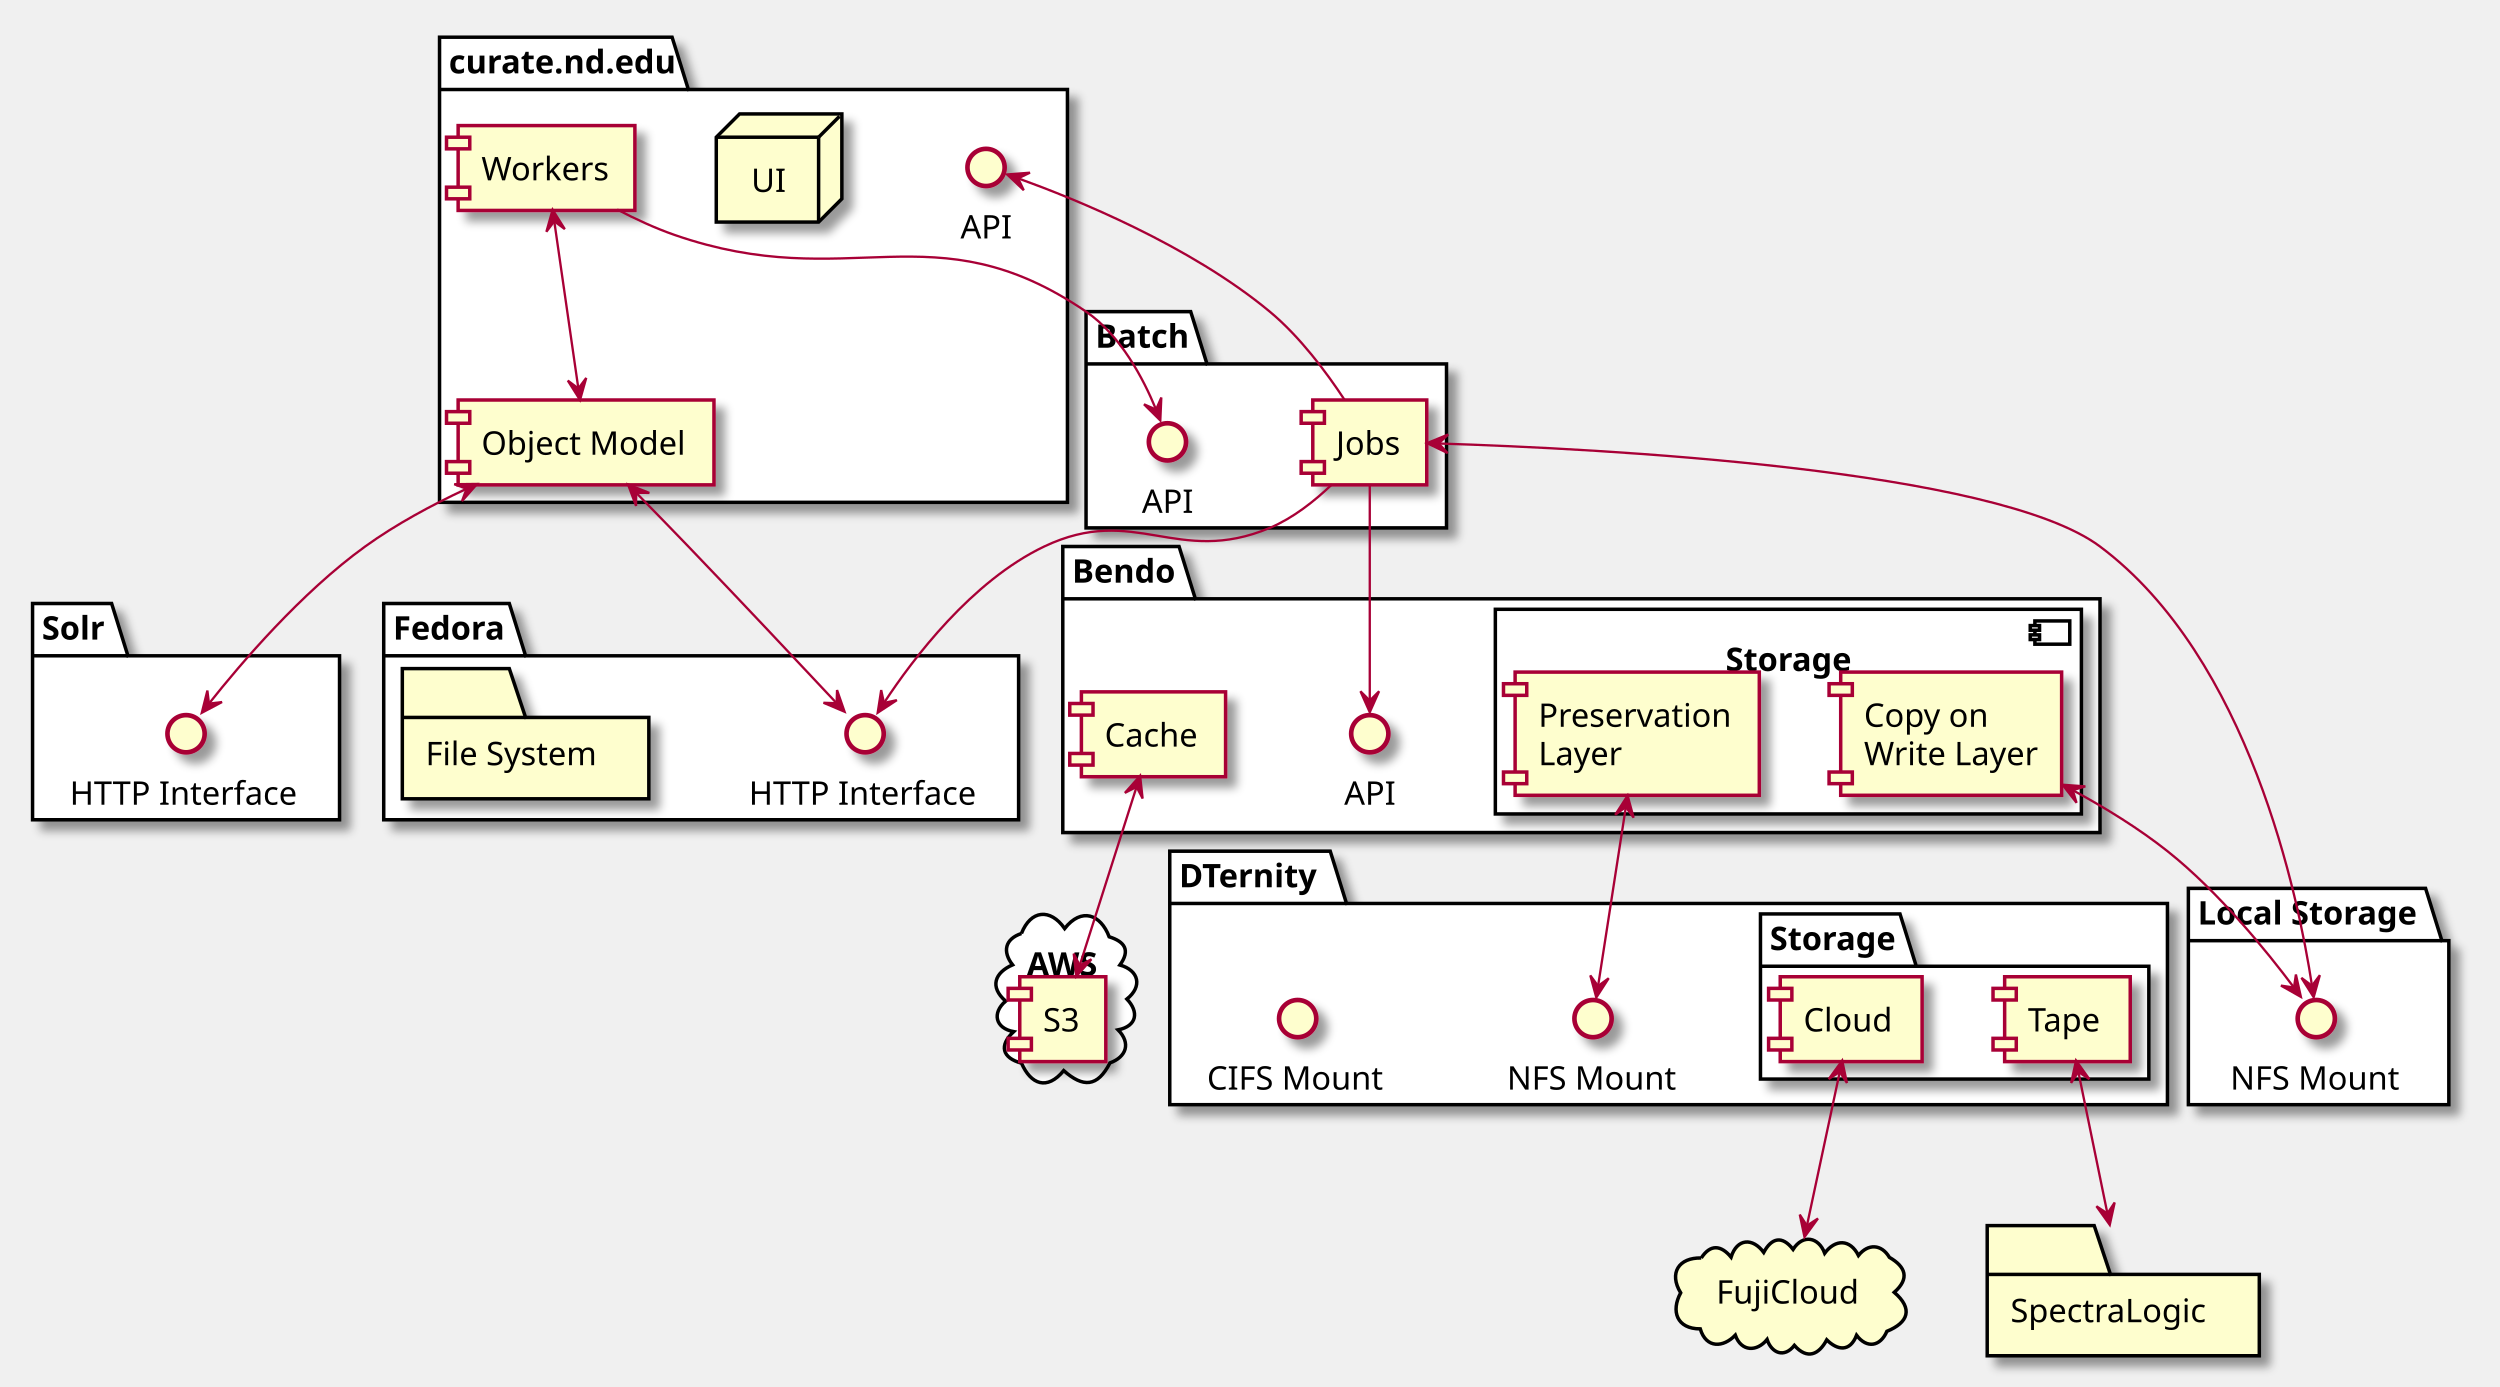
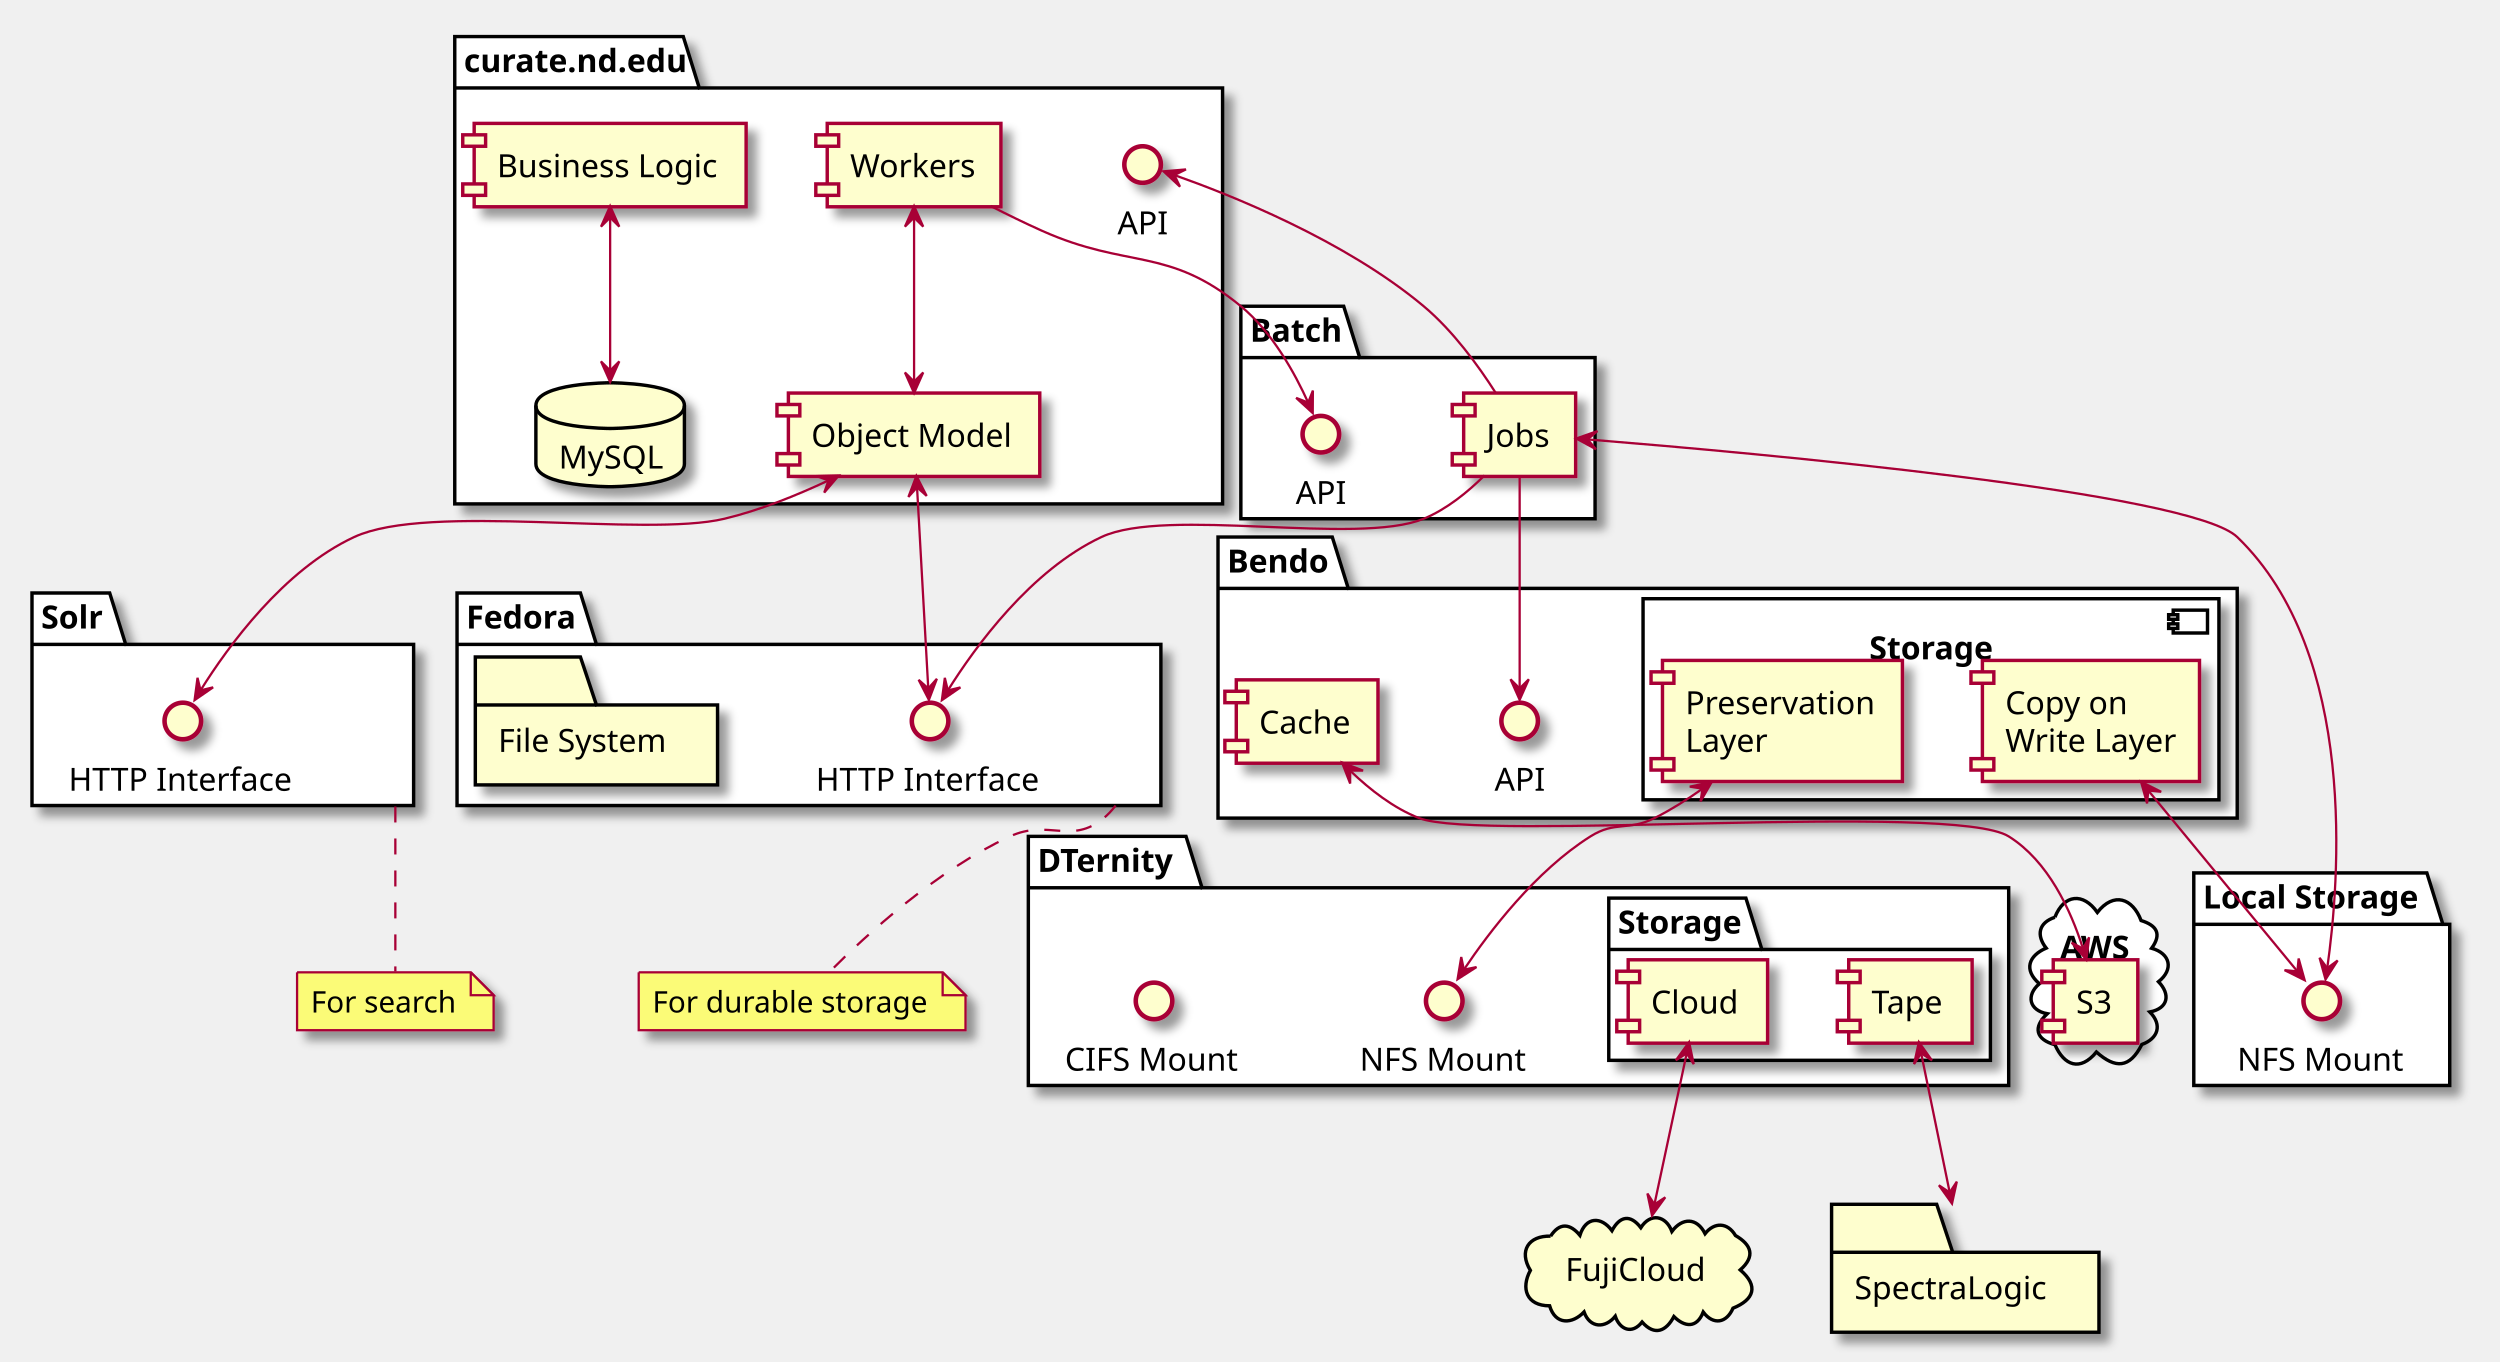
- <svg xmlns="http://www.w3.org/2000/svg" contentScriptType="application/ecmascript" contentStyleType="text/css" height="596px" preserveAspectRatio="none" style="width:1075px;height:596px;" version="1.1" viewBox="0 0 1075 596" width="1075px" zoomAndPan="magnify">
+ <svg xmlns="http://www.w3.org/2000/svg" contentScriptType="application/ecmascript" contentStyleType="text/css" height="596px" preserveAspectRatio="none" style="width:1094px;height:596px;" version="1.1" viewBox="0 0 1094 596" width="1094px" zoomAndPan="magnify">
  <defs>
-     <filter height="300%" id="f1x1ciijnigenw" width="300%" x="-1" y="-1">
+     <filter height="300%" id="f1dhmdlfalmoip" width="300%" x="-1" y="-1">
      <feGaussianBlur result="blurOut" stdDeviation="2.0" />
      <feColorMatrix in="blurOut" result="blurOut2" type="matrix" values="0 0 0 0 0 0 0 0 0 0 0 0 0 0 0 0 0 0 .4 0" />
      <feOffset dx="4.0" dy="4.0" in="blurOut2" result="blurOut3" />
      <feBlend in="SourceGraphic" in2="blurOut3" mode="normal" />
    </filter>
  </defs>
  <g>
-     <polygon fill="#FFFFFF" filter="url(#f1x1ciijnigenw)" points="189,16,289,16,296,38.488,459,38.488,459,216,189,216,189,16" style="stroke: #000000; stroke-width: 1.5;" />
-     <line style="stroke: #000000; stroke-width: 1.5;" x1="189" x2="296" y1="38.488" y2="38.488" />
-     <text fill="#000000" font-family="sans-serif" font-size="14" font-weight="bold" lengthAdjust="spacingAndGlyphs" textLength="94" x="193" y="31.535">curate.nd.edu</text>
-     <polygon fill="#FFFFFF" filter="url(#f1x1ciijnigenw)" points="165,259.5,219,259.5,226,281.988,438,281.988,438,352.5,165,352.5,165,259.5" style="stroke: #000000; stroke-width: 1.5;" />
-     <line style="stroke: #000000; stroke-width: 1.5;" x1="165" x2="226" y1="281.988" y2="281.988" />
-     <text fill="#000000" font-family="sans-serif" font-size="14" font-weight="bold" lengthAdjust="spacingAndGlyphs" textLength="48" x="169" y="275.035">Fedora</text>
-     <polygon fill="#FFFFFF" filter="url(#f1x1ciijnigenw)" points="14,259.5,48,259.5,55,281.988,146,281.988,146,352.5,14,352.5,14,259.5" style="stroke: #000000; stroke-width: 1.5;" />
+     <polygon fill="#FFFFFF" filter="url(#f1dhmdlfalmoip)" points="199,16,299,16,306,38.488,535,38.488,535,220.5,199,220.5,199,16" style="stroke: #000000; stroke-width: 1.5;" />
+     <line style="stroke: #000000; stroke-width: 1.5;" x1="199" x2="306" y1="38.488" y2="38.488" />
+     <text fill="#000000" font-family="sans-serif" font-size="14" font-weight="bold" lengthAdjust="spacingAndGlyphs" textLength="94" x="203" y="31.535">curate.nd.edu</text>
+     <polygon fill="#FFFFFF" filter="url(#f1dhmdlfalmoip)" points="200,259.5,254,259.5,261,281.988,508,281.988,508,352.5,200,352.5,200,259.5" style="stroke: #000000; stroke-width: 1.5;" />
+     <line style="stroke: #000000; stroke-width: 1.5;" x1="200" x2="261" y1="281.988" y2="281.988" />
+     <text fill="#000000" font-family="sans-serif" font-size="14" font-weight="bold" lengthAdjust="spacingAndGlyphs" textLength="48" x="204" y="275.035">Fedora</text>
+     <polygon fill="#FFFFFF" filter="url(#f1dhmdlfalmoip)" points="14,259.5,48,259.5,55,281.988,181,281.988,181,352.5,14,352.5,14,259.5" style="stroke: #000000; stroke-width: 1.5;" />
    <line style="stroke: #000000; stroke-width: 1.5;" x1="14" x2="55" y1="281.988" y2="281.988" />
    <text fill="#000000" font-family="sans-serif" font-size="14" font-weight="bold" lengthAdjust="spacingAndGlyphs" textLength="28" x="18" y="275.035">Solr</text>
-     <polygon fill="#FFFFFF" filter="url(#f1x1ciijnigenw)" points="467,134,512,134,519,156.488,622,156.488,622,227,467,227,467,134" style="stroke: #000000; stroke-width: 1.5;" />
-     <line style="stroke: #000000; stroke-width: 1.5;" x1="467" x2="519" y1="156.488" y2="156.488" />
-     <text fill="#000000" font-family="sans-serif" font-size="14" font-weight="bold" lengthAdjust="spacingAndGlyphs" textLength="39" x="471" y="149.535">Batch</text>
-     <polygon fill="#FFFFFF" filter="url(#f1x1ciijnigenw)" points="457,235,507,235,514,257.488,903,257.488,903,358,457,358,457,235" style="stroke: #000000; stroke-width: 1.5;" />
-     <line style="stroke: #000000; stroke-width: 1.5;" x1="457" x2="514" y1="257.488" y2="257.488" />
-     <text fill="#000000" font-family="sans-serif" font-size="14" font-weight="bold" lengthAdjust="spacingAndGlyphs" textLength="44" x="461" y="250.535">Bendo</text>
-     <rect fill="#FFFFFF" filter="url(#f1x1ciijnigenw)" height="88" style="stroke: #000000; stroke-width: 1.5;" width="252" x="643" y="262" />
-     <rect fill="#FFFFFF" height="10" style="stroke: #000000; stroke-width: 1.5;" width="15" x="875" y="267" />
-     <rect fill="#FFFFFF" height="2" style="stroke: #000000; stroke-width: 1.5;" width="4" x="873" y="269" />
-     <rect fill="#FFFFFF" height="2" style="stroke: #000000; stroke-width: 1.5;" width="4" x="873" y="273" />
-     <text fill="#000000" font-family="sans-serif" font-size="14" font-weight="bold" lengthAdjust="spacingAndGlyphs" textLength="54" x="742" y="288.535">Storage</text>
-     <polygon fill="#FFFFFF" filter="url(#f1x1ciijnigenw)" points="503,366,572,366,579,388.488,932,388.488,932,475,503,475,503,366" style="stroke: #000000; stroke-width: 1.5;" />
-     <line style="stroke: #000000; stroke-width: 1.5;" x1="503" x2="579" y1="388.488" y2="388.488" />
-     <text fill="#000000" font-family="sans-serif" font-size="14" font-weight="bold" lengthAdjust="spacingAndGlyphs" textLength="63" x="507" y="381.535">DTernity</text>
-     <polygon fill="#FFFFFF" filter="url(#f1x1ciijnigenw)" points="757,393,817,393,824,415.488,924,415.488,924,464,757,464,757,393" style="stroke: #000000; stroke-width: 1.5;" />
-     <line style="stroke: #000000; stroke-width: 1.5;" x1="757" x2="824" y1="415.488" y2="415.488" />
-     <text fill="#000000" font-family="sans-serif" font-size="14" font-weight="bold" lengthAdjust="spacingAndGlyphs" textLength="54" x="761" y="408.535">Storage</text>
-     <polygon fill="#FFFFFF" filter="url(#f1x1ciijnigenw)" points="941,382,1043,382,1050,404.488,1053,404.488,1053,475,941,475,941,382" style="stroke: #000000; stroke-width: 1.5;" />
-     <line style="stroke: #000000; stroke-width: 1.5;" x1="941" x2="1050" y1="404.488" y2="404.488" />
-     <text fill="#000000" font-family="sans-serif" font-size="14" font-weight="bold" lengthAdjust="spacingAndGlyphs" textLength="96" x="945" y="397.535">Local Storage</text>
-     <path d="M439.214,401.399 C443.211,391.257 451.62,390.438 457.798,399.26 C465.029,390.092 473.234,393.065 476.946,402.822 C483.62,404.921 486.19,408.542 481.568,414.948 C489.779,417.294 491.335,424.192 484.558,429.597 C489.821,435.084 488.968,441.198 480.776,442.844 C486.361,448.562 484.385,454.466 477.275,457.057 C471.905,467.572 465.741,467.75 457.395,460.362 C450.225,469.069 443.276,466.327 439.251,457.167 C430.875,454.919 429.476,449.553 435.864,443.615 C427.973,442.141 426.47,435.586 432.417,430.479 C425.383,424.326 427.761,418.237 435.396,414.887 C431.005,409.22 432.073,403.801 439.214,401.399 " fill="#FFFFFF" style="stroke: #000000; stroke-width: 1.5;" />
-     <text fill="#000000" font-family="sans-serif" font-size="14" font-weight="bold" lengthAdjust="spacingAndGlyphs" textLength="31" x="441.5" y="419.535">AWS</text>
-     <rect fill="#FEFECE" filter="url(#f1x1ciijnigenw)" height="36.488" style="stroke: #A80036; stroke-width: 1.5;" width="110" x="197" y="172" />
-     <rect fill="#FEFECE" height="5" style="stroke: #A80036; stroke-width: 1.5;" width="10" x="192" y="177" />
-     <rect fill="#FEFECE" height="5" style="stroke: #A80036; stroke-width: 1.5;" width="10" x="192" y="198.488" />
-     <text fill="#000000" font-family="sans-serif" font-size="14" lengthAdjust="spacingAndGlyphs" textLength="90" x="207" y="195.535">Object Model</text>
-     <rect fill="#FEFECE" filter="url(#f1x1ciijnigenw)" height="36.488" style="stroke: #A80036; stroke-width: 1.5;" width="76" x="197" y="54" />
-     <rect fill="#FEFECE" height="5" style="stroke: #A80036; stroke-width: 1.5;" width="10" x="192" y="59" />
-     <rect fill="#FEFECE" height="5" style="stroke: #A80036; stroke-width: 1.5;" width="10" x="192" y="80.488" />
-     <text fill="#000000" font-family="sans-serif" font-size="14" lengthAdjust="spacingAndGlyphs" textLength="56" x="207" y="77.535">Workers</text>
-     <polygon fill="#FEFECE" filter="url(#f1x1ciijnigenw)" points="308,59,318,49,362,49,362,85.488,352,95.488,308,95.488,308,59" style="stroke: #000000; stroke-width: 1.5;" />
-     <line style="stroke: #000000; stroke-width: 1.5;" x1="352" x2="361" y1="59" y2="50" />
-     <line style="stroke: #000000; stroke-width: 1.5;" x1="308" x2="352" y1="59" y2="59" />
-     <line style="stroke: #000000; stroke-width: 1.5;" x1="352" x2="352" y1="59" y2="95.488" />
-     <text fill="#000000" font-family="sans-serif" font-size="14" lengthAdjust="spacingAndGlyphs" textLength="14" x="323" y="82.535">UI</text>
-     <ellipse cx="424" cy="72" fill="#FEFECE" filter="url(#f1x1ciijnigenw)" rx="8" ry="8" style="stroke: #A80036; stroke-width: 2.0;" />
-     <text fill="#000000" font-family="sans-serif" font-size="14" lengthAdjust="spacingAndGlyphs" textLength="22" x="413" y="102.535">API</text>
-     <ellipse cx="372" cy="315.5" fill="#FEFECE" filter="url(#f1x1ciijnigenw)" rx="8" ry="8" style="stroke: #A80036; stroke-width: 2.0;" />
-     <text fill="#000000" font-family="sans-serif" font-size="14" lengthAdjust="spacingAndGlyphs" textLength="100" x="322" y="346.035">HTTP Interface</text>
-     <polygon fill="#FEFECE" filter="url(#f1x1ciijnigenw)" points="173,287.5,219,287.5,226,308.5,279,308.5,279,343.477,173,343.477,173,287.5" style="stroke: #000000; stroke-width: 1.5;" />
-     <line style="stroke: #000000; stroke-width: 1.5;" x1="173" x2="226" y1="308.5" y2="308.5" />
-     <text fill="#000000" font-family="sans-serif" font-size="14" lengthAdjust="spacingAndGlyphs" textLength="76" x="183" y="329.035">File System</text>
-     <ellipse cx="80" cy="315.5" fill="#FEFECE" filter="url(#f1x1ciijnigenw)" rx="8" ry="8" style="stroke: #A80036; stroke-width: 2.0;" />
+     <polygon fill="#FFFFFF" filter="url(#f1dhmdlfalmoip)" points="543,134,588,134,595,156.488,698,156.488,698,227,543,227,543,134" style="stroke: #000000; stroke-width: 1.5;" />
+     <line style="stroke: #000000; stroke-width: 1.5;" x1="543" x2="595" y1="156.488" y2="156.488" />
+     <text fill="#000000" font-family="sans-serif" font-size="14" font-weight="bold" lengthAdjust="spacingAndGlyphs" textLength="39" x="547" y="149.535">Batch</text>
+     <polygon fill="#FFFFFF" filter="url(#f1dhmdlfalmoip)" points="533,235,583,235,590,257.488,979,257.488,979,358,533,358,533,235" style="stroke: #000000; stroke-width: 1.5;" />
+     <line style="stroke: #000000; stroke-width: 1.5;" x1="533" x2="590" y1="257.488" y2="257.488" />
+     <text fill="#000000" font-family="sans-serif" font-size="14" font-weight="bold" lengthAdjust="spacingAndGlyphs" textLength="44" x="537" y="250.535">Bendo</text>
+     <rect fill="#FFFFFF" filter="url(#f1dhmdlfalmoip)" height="88" style="stroke: #000000; stroke-width: 1.5;" width="252" x="719" y="262" />
+     <rect fill="#FFFFFF" height="10" style="stroke: #000000; stroke-width: 1.5;" width="15" x="951" y="267" />
+     <rect fill="#FFFFFF" height="2" style="stroke: #000000; stroke-width: 1.5;" width="4" x="949" y="269" />
+     <rect fill="#FFFFFF" height="2" style="stroke: #000000; stroke-width: 1.5;" width="4" x="949" y="273" />
+     <text fill="#000000" font-family="sans-serif" font-size="14" font-weight="bold" lengthAdjust="spacingAndGlyphs" textLength="54" x="818" y="288.535">Storage</text>
+     <polygon fill="#FFFFFF" filter="url(#f1dhmdlfalmoip)" points="450,366,519,366,526,388.488,879,388.488,879,475,450,475,450,366" style="stroke: #000000; stroke-width: 1.5;" />
+     <line style="stroke: #000000; stroke-width: 1.5;" x1="450" x2="526" y1="388.488" y2="388.488" />
+     <text fill="#000000" font-family="sans-serif" font-size="14" font-weight="bold" lengthAdjust="spacingAndGlyphs" textLength="63" x="454" y="381.535">DTernity</text>
+     <polygon fill="#FFFFFF" filter="url(#f1dhmdlfalmoip)" points="704,393,764,393,771,415.488,871,415.488,871,464,704,464,704,393" style="stroke: #000000; stroke-width: 1.5;" />
+     <line style="stroke: #000000; stroke-width: 1.5;" x1="704" x2="771" y1="415.488" y2="415.488" />
+     <text fill="#000000" font-family="sans-serif" font-size="14" font-weight="bold" lengthAdjust="spacingAndGlyphs" textLength="54" x="708" y="408.535">Storage</text>
+     <polygon fill="#FFFFFF" filter="url(#f1dhmdlfalmoip)" points="960,382,1062,382,1069,404.488,1072,404.488,1072,475,960,475,960,382" style="stroke: #000000; stroke-width: 1.5;" />
+     <line style="stroke: #000000; stroke-width: 1.5;" x1="960" x2="1069" y1="404.488" y2="404.488" />
+     <text fill="#000000" font-family="sans-serif" font-size="14" font-weight="bold" lengthAdjust="spacingAndGlyphs" textLength="96" x="964" y="397.535">Local Storage</text>
+     <path d="M899.214,401.399 C903.211,391.257 911.62,390.438 917.798,399.26 C925.029,390.092 933.234,393.065 936.946,402.822 C943.62,404.921 946.19,408.542 941.568,414.948 C949.779,417.294 951.335,424.192 944.558,429.597 C949.821,435.084 948.968,441.198 940.776,442.844 C946.361,448.562 944.385,454.466 937.275,457.057 C931.905,467.572 925.741,467.75 917.395,460.362 C910.225,469.069 903.276,466.327 899.251,457.167 C890.875,454.919 889.476,449.553 895.864,443.615 C887.972,442.141 886.47,435.586 892.417,430.479 C885.383,424.326 887.761,418.237 895.396,414.887 C891.005,409.22 892.073,403.801 899.214,401.399 " fill="#FFFFFF" style="stroke: #000000; stroke-width: 1.5;" />
+     <text fill="#000000" font-family="sans-serif" font-size="14" font-weight="bold" lengthAdjust="spacingAndGlyphs" textLength="31" x="901.5" y="419.535">AWS</text>
+     <rect fill="#FEFECE" filter="url(#f1dhmdlfalmoip)" height="36.488" style="stroke: #A80036; stroke-width: 1.5;" width="110" x="345" y="172" />
+     <rect fill="#FEFECE" height="5" style="stroke: #A80036; stroke-width: 1.5;" width="10" x="340" y="177" />
+     <rect fill="#FEFECE" height="5" style="stroke: #A80036; stroke-width: 1.5;" width="10" x="340" y="198.488" />
+     <text fill="#000000" font-family="sans-serif" font-size="14" lengthAdjust="spacingAndGlyphs" textLength="90" x="355" y="195.535">Object Model</text>
+     <rect fill="#FEFECE" filter="url(#f1dhmdlfalmoip)" height="36.488" style="stroke: #A80036; stroke-width: 1.5;" width="76" x="362" y="54" />
+     <rect fill="#FEFECE" height="5" style="stroke: #A80036; stroke-width: 1.5;" width="10" x="357" y="59" />
+     <rect fill="#FEFECE" height="5" style="stroke: #A80036; stroke-width: 1.5;" width="10" x="357" y="80.488" />
+     <text fill="#000000" font-family="sans-serif" font-size="14" lengthAdjust="spacingAndGlyphs" textLength="56" x="372" y="77.535">Workers</text>
+     <rect fill="#FEFECE" filter="url(#f1dhmdlfalmoip)" height="36.488" style="stroke: #A80036; stroke-width: 1.5;" width="119" x="207.5" y="54" />
+     <rect fill="#FEFECE" height="5" style="stroke: #A80036; stroke-width: 1.5;" width="10" x="202.5" y="59" />
+     <rect fill="#FEFECE" height="5" style="stroke: #A80036; stroke-width: 1.5;" width="10" x="202.5" y="80.488" />
+     <text fill="#000000" font-family="sans-serif" font-size="14" lengthAdjust="spacingAndGlyphs" textLength="99" x="217.5" y="77.535">Business Logic</text>
+     <path d="M234.5,177.5 C234.5,167.5 267,167.5 267,167.5 C267,167.5 299.5,167.5 299.5,177.5 L299.5,202.988 C299.5,212.988 267,212.988 267,212.988 C267,212.988 234.5,212.988 234.5,202.988 L234.5,177.5 " fill="#FEFECE" filter="url(#f1dhmdlfalmoip)" style="stroke: #000000; stroke-width: 1.5;" />
+     <path d="M234.5,177.5 C234.5,187.5 267,187.5 267,187.5 C267,187.5 299.5,187.5 299.5,177.5 " fill="none" style="stroke: #000000; stroke-width: 1.5;" />
+     <text fill="#000000" font-family="sans-serif" font-size="14" lengthAdjust="spacingAndGlyphs" textLength="45" x="244.5" y="205.035">MySQL</text>
+     <ellipse cx="500" cy="72" fill="#FEFECE" filter="url(#f1dhmdlfalmoip)" rx="8" ry="8" style="stroke: #A80036; stroke-width: 2.0;" />
+     <text fill="#000000" font-family="sans-serif" font-size="14" lengthAdjust="spacingAndGlyphs" textLength="22" x="489" y="102.535">API</text>
+     <ellipse cx="407" cy="315.5" fill="#FEFECE" filter="url(#f1dhmdlfalmoip)" rx="8" ry="8" style="stroke: #A80036; stroke-width: 2.0;" />
+     <text fill="#000000" font-family="sans-serif" font-size="14" lengthAdjust="spacingAndGlyphs" textLength="100" x="357" y="346.035">HTTP Interface</text>
+     <polygon fill="#FEFECE" filter="url(#f1dhmdlfalmoip)" points="208,287.5,254,287.5,261,308.5,314,308.5,314,343.477,208,343.477,208,287.5" style="stroke: #000000; stroke-width: 1.5;" />
+     <line style="stroke: #000000; stroke-width: 1.5;" x1="208" x2="261" y1="308.5" y2="308.5" />
+     <text fill="#000000" font-family="sans-serif" font-size="14" lengthAdjust="spacingAndGlyphs" textLength="76" x="218" y="329.035">File System</text>
+     <ellipse cx="80" cy="315.5" fill="#FEFECE" filter="url(#f1dhmdlfalmoip)" rx="8" ry="8" style="stroke: #A80036; stroke-width: 2.0;" />
    <text fill="#000000" font-family="sans-serif" font-size="14" lengthAdjust="spacingAndGlyphs" textLength="100" x="30" y="346.035">HTTP Interface</text>
-     <ellipse cx="502" cy="190" fill="#FEFECE" filter="url(#f1x1ciijnigenw)" rx="8" ry="8" style="stroke: #A80036; stroke-width: 2.0;" />
-     <text fill="#000000" font-family="sans-serif" font-size="14" lengthAdjust="spacingAndGlyphs" textLength="22" x="491" y="220.535">API</text>
-     <rect fill="#FEFECE" filter="url(#f1x1ciijnigenw)" height="36.488" style="stroke: #A80036; stroke-width: 1.5;" width="49" x="564.5" y="172" />
-     <rect fill="#FEFECE" height="5" style="stroke: #A80036; stroke-width: 1.5;" width="10" x="559.5" y="177" />
-     <rect fill="#FEFECE" height="5" style="stroke: #A80036; stroke-width: 1.5;" width="10" x="559.5" y="198.488" />
-     <text fill="#000000" font-family="sans-serif" font-size="14" lengthAdjust="spacingAndGlyphs" textLength="29" x="574.5" y="195.535">Jobs</text>
-     <ellipse cx="589" cy="315.5" fill="#FEFECE" filter="url(#f1x1ciijnigenw)" rx="8" ry="8" style="stroke: #A80036; stroke-width: 2.0;" />
-     <text fill="#000000" font-family="sans-serif" font-size="14" lengthAdjust="spacingAndGlyphs" textLength="22" x="578" y="346.035">API</text>
-     <rect fill="#FEFECE" filter="url(#f1x1ciijnigenw)" height="36.488" style="stroke: #A80036; stroke-width: 1.5;" width="62" x="465" y="297.5" />
-     <rect fill="#FEFECE" height="5" style="stroke: #A80036; stroke-width: 1.5;" width="10" x="460" y="302.5" />
-     <rect fill="#FEFECE" height="5" style="stroke: #A80036; stroke-width: 1.5;" width="10" x="460" y="323.988" />
-     <text fill="#000000" font-family="sans-serif" font-size="14" lengthAdjust="spacingAndGlyphs" textLength="42" x="475" y="321.035">Cache</text>
-     <rect fill="#FEFECE" filter="url(#f1x1ciijnigenw)" height="52.977" style="stroke: #A80036; stroke-width: 1.5;" width="95" x="791.5" y="289" />
-     <rect fill="#FEFECE" height="5" style="stroke: #A80036; stroke-width: 1.5;" width="10" x="786.5" y="294" />
-     <rect fill="#FEFECE" height="5" style="stroke: #A80036; stroke-width: 1.5;" width="10" x="786.5" y="331.977" />
-     <text fill="#000000" font-family="sans-serif" font-size="14" lengthAdjust="spacingAndGlyphs" textLength="57" x="801.5" y="312.535">Copy on</text>
-     <text fill="#000000" font-family="sans-serif" font-size="14" lengthAdjust="spacingAndGlyphs" textLength="75" x="801.5" y="329.023">Write Layer</text>
-     <rect fill="#FEFECE" filter="url(#f1x1ciijnigenw)" height="52.977" style="stroke: #A80036; stroke-width: 1.5;" width="105" x="651.5" y="289" />
-     <rect fill="#FEFECE" height="5" style="stroke: #A80036; stroke-width: 1.5;" width="10" x="646.5" y="294" />
-     <rect fill="#FEFECE" height="5" style="stroke: #A80036; stroke-width: 1.5;" width="10" x="646.5" y="331.977" />
-     <text fill="#000000" font-family="sans-serif" font-size="14" lengthAdjust="spacingAndGlyphs" textLength="85" x="661.5" y="312.535">Preservation</text>
-     <text fill="#000000" font-family="sans-serif" font-size="14" lengthAdjust="spacingAndGlyphs" textLength="36" x="661.5" y="329.023">Layer</text>
-     <ellipse cx="685" cy="438" fill="#FEFECE" filter="url(#f1x1ciijnigenw)" rx="8" ry="8" style="stroke: #A80036; stroke-width: 2.0;" />
-     <text fill="#000000" font-family="sans-serif" font-size="14" lengthAdjust="spacingAndGlyphs" textLength="74" x="648" y="468.535">NFS Mount</text>
-     <ellipse cx="558" cy="438" fill="#FEFECE" filter="url(#f1x1ciijnigenw)" rx="8" ry="8" style="stroke: #A80036; stroke-width: 2.0;" />
-     <text fill="#000000" font-family="sans-serif" font-size="14" lengthAdjust="spacingAndGlyphs" textLength="78" x="519" y="468.535">CIFS Mount</text>
-     <rect fill="#FEFECE" filter="url(#f1x1ciijnigenw)" height="36.488" style="stroke: #A80036; stroke-width: 1.5;" width="61" x="765.5" y="420" />
-     <rect fill="#FEFECE" height="5" style="stroke: #A80036; stroke-width: 1.5;" width="10" x="760.5" y="425" />
-     <rect fill="#FEFECE" height="5" style="stroke: #A80036; stroke-width: 1.5;" width="10" x="760.5" y="446.488" />
-     <text fill="#000000" font-family="sans-serif" font-size="14" lengthAdjust="spacingAndGlyphs" textLength="41" x="775.5" y="443.535">Cloud</text>
-     <rect fill="#FEFECE" filter="url(#f1x1ciijnigenw)" height="36.488" style="stroke: #A80036; stroke-width: 1.5;" width="54" x="862" y="420" />
-     <rect fill="#FEFECE" height="5" style="stroke: #A80036; stroke-width: 1.5;" width="10" x="857" y="425" />
-     <rect fill="#FEFECE" height="5" style="stroke: #A80036; stroke-width: 1.5;" width="10" x="857" y="446.488" />
-     <text fill="#000000" font-family="sans-serif" font-size="14" lengthAdjust="spacingAndGlyphs" textLength="34" x="872" y="443.535">Tape</text>
-     <ellipse cx="996" cy="438" fill="#FEFECE" filter="url(#f1x1ciijnigenw)" rx="8" ry="8" style="stroke: #A80036; stroke-width: 2.0;" />
-     <text fill="#000000" font-family="sans-serif" font-size="14" lengthAdjust="spacingAndGlyphs" textLength="74" x="959" y="468.535">NFS Mount</text>
-     <rect fill="#FEFECE" filter="url(#f1x1ciijnigenw)" height="36.488" style="stroke: #A80036; stroke-width: 1.5;" width="37" x="438.5" y="420" />
-     <rect fill="#FEFECE" height="5" style="stroke: #A80036; stroke-width: 1.5;" width="10" x="433.5" y="425" />
-     <rect fill="#FEFECE" height="5" style="stroke: #A80036; stroke-width: 1.5;" width="10" x="433.5" y="446.488" />
-     <text fill="#000000" font-family="sans-serif" font-size="14" lengthAdjust="spacingAndGlyphs" textLength="17" x="448.5" y="443.535">S3</text>
-     <polygon fill="#FEFECE" filter="url(#f1x1ciijnigenw)" points="854.5,527,900.5,527,907.5,548,971.5,548,971.5,582.977,854.5,582.977,854.5,527" style="stroke: #000000; stroke-width: 1.5;" />
-     <line style="stroke: #000000; stroke-width: 1.5;" x1="854.5" x2="907.5" y1="548" y2="548" />
-     <text fill="#000000" font-family="sans-serif" font-size="14" lengthAdjust="spacingAndGlyphs" textLength="87" x="864.5" y="568.535">SpectraLogic</text>
-     <path d="M731.539,540.933 C735.517,534.848 740.052,535.392 744.356,540.562 C746.962,532.375 753.688,532.165 758.398,538.532 C761.81,532.203 766.327,531.158 771.021,537.227 C775.293,530.563 781.994,531.925 784.623,538.869 C789.144,532.812 795.504,532.666 799.14,539.841 C803.241,534.692 809.009,534.873 812.438,540.658 C819.456,544.727 821.289,549.716 814.534,555.704 C822.738,562.787 820.624,568.692 811.36,572.468 C808.544,579.024 802.772,580.037 798.329,574.176 C795.464,581.432 790.174,580.745 785.498,576.135 C782.11,582.503 777.145,584.808 771.583,578.527 C767.149,584.14 761.814,581.811 759.841,575.999 C755.486,581.324 748.813,581.371 746.174,574.132 C741.078,579.452 733.703,580.038 731.104,571.43 C720.925,571.401 718.443,563.772 722.685,555.917 C717.504,547.377 721.871,540.699 731.539,540.933 " fill="#FEFECE" style="stroke: #000000; stroke-width: 1.5;" />
-     <text fill="#000000" font-family="sans-serif" font-size="14" lengthAdjust="spacingAndGlyphs" textLength="66" x="738" y="560.535">FujiCloud</text>
-     <path d="M238.367,95.369 C241.357,116.129 245.704,146.298 248.68,166.958 " fill="none" id="CurateW-CurateOM" style="stroke: #A80036; stroke-width: 1.0;" />
-     <polygon fill="#A80036" points="249.406,171.994,252.082,162.516,248.693,167.045,244.163,163.656,249.406,171.994" style="stroke: #A80036; stroke-width: 1.0;" />
-     <polygon fill="#A80036" points="237.619,90.179,234.944,99.657,238.332,95.128,242.862,98.516,237.619,90.179" style="stroke: #A80036; stroke-width: 1.0;" />
-     <path d="M699.108,347.04 C695.279,371.729 690.131,404.917 687.231,423.618 " fill="none" id="BendoPL-DTernityNFSM" style="stroke: #A80036; stroke-width: 1.0;" />
-     <polygon fill="#A80036" points="686.407,428.932,691.739,420.651,687.173,423.991,683.833,419.425,686.407,428.932" style="stroke: #A80036; stroke-width: 1.0;" />
-     <polygon fill="#A80036" points="699.877,342.081,694.545,350.361,699.111,347.022,702.451,351.587,699.877,342.081" style="stroke: #A80036; stroke-width: 1.0;" />
-     <path d="M273.898,212.242 C280.978,219.474 288.846,227.554 296,235 C318.588,258.509 344.609,286.207 359.597,302.221 " fill="none" id="CurateOM-FedoraHTTP" style="stroke: #A80036; stroke-width: 1.0;" />
-     <polygon fill="#A80036" points="363.161,306.031,359.934,296.725,359.745,302.379,354.092,302.19,363.161,306.031" style="stroke: #A80036; stroke-width: 1.0;" />
-     <polygon fill="#A80036" points="270.055,208.32,273.498,217.548,273.555,211.891,279.212,211.948,270.055,208.32" style="stroke: #A80036; stroke-width: 1.0;" />
-     <path d="M200.252,210.345 C185.648,217.173 170.164,225.502 157,235 C129.529,254.82 103.603,285.203 89.968,302.416 " fill="none" id="CurateOM-SolrHTTP" style="stroke: #A80036; stroke-width: 1.0;" />
-     <polygon fill="#A80036" points="86.773,306.494,95.472,301.877,89.857,302.558,89.175,296.943,86.773,306.494" style="stroke: #A80036; stroke-width: 1.0;" />
-     <polygon fill="#A80036" points="205.166,208.088,195.318,208.21,200.623,210.175,198.657,215.48,205.166,208.088" style="stroke: #A80036; stroke-width: 1.0;" />
-     <path d="M578.138,171.903 C570.325,160.013 558.919,144.729 546,134 C511.676,105.493 462.058,85.446 438.055,76.787 " fill="none" id="BatchJobs-&gt;CurateAPI" style="stroke: #A80036; stroke-width: 1.0;" />
-     <polygon fill="#A80036" points="433.067,75.019,440.214,81.796,437.779,76.689,442.886,74.255,433.067,75.019" style="stroke: #A80036; stroke-width: 1.0;" />
-     <path d="M891.505,339.908 C905.286,347.391 919.716,356.252 932,366 C954.034,383.485 974.74,409.072 986.353,424.569 " fill="none" id="BendoCOW-LocalNFSMount" style="stroke: #A80036; stroke-width: 1.0;" />
-     <polygon fill="#A80036" points="989.38,428.657,987.238,419.044,986.404,424.639,980.809,423.806,989.38,428.657" style="stroke: #A80036; stroke-width: 1.0;" />
-     <polygon fill="#A80036" points="886.861,337.424,892.911,345.196,891.27,339.782,896.684,338.142,886.861,337.424" style="stroke: #A80036; stroke-width: 1.0;" />
-     <path d="M893.741,461.115 C897.271,478.323 902.143,502.074 906.104,521.381 " fill="none" id="DternityTS-SpectraLogic" style="stroke: #A80036; stroke-width: 1.0;" />
-     <polygon fill="#A80036" points="907.195,526.7,909.304,517.079,906.19,521.802,901.468,518.687,907.195,526.7" style="stroke: #A80036; stroke-width: 1.0;" />
-     <polygon fill="#A80036" points="892.697,456.025,890.587,465.645,893.702,460.923,898.424,464.038,892.697,456.025" style="stroke: #A80036; stroke-width: 1.0;" />
-     <path d="M791.08,461.026 C787.04,479.934 781.303,506.784 776.995,526.946 " fill="none" id="DternityCS-FujiCloud" style="stroke: #A80036; stroke-width: 1.0;" />
-     <polygon fill="#A80036" points="775.932,531.918,781.724,523.953,776.977,527.029,773.901,522.281,775.932,531.918" style="stroke: #A80036; stroke-width: 1.0;" />
-     <polygon fill="#A80036" points="792.149,456.025,786.356,463.99,791.104,460.914,794.179,465.662,792.149,456.025" style="stroke: #A80036; stroke-width: 1.0;" />
-     <path d="M488.709,338.401 C481.735,360.307 471.275,393.162 464.298,415.076 " fill="none" id="BendoC-S3" style="stroke: #A80036; stroke-width: 1.0;" />
-     <polygon fill="#A80036" points="462.778,419.851,469.32,412.488,464.295,415.086,461.697,410.061,462.778,419.851" style="stroke: #A80036; stroke-width: 1.0;" />
-     <polygon fill="#A80036" points="490.245,333.575,483.704,340.938,488.729,338.34,491.327,343.365,490.245,333.575" style="stroke: #A80036; stroke-width: 1.0;" />
-     <path d="M265.389,90.1 C273.203,94.169 281.742,98.127 290,101 C365.58,127.292 400.876,88.931 467,134 C481.887,144.147 491.685,162.937 497.033,175.936 " fill="none" id="CurateW-&gt;BatchAPI" style="stroke: #A80036; stroke-width: 1.0;" />
-     <polygon fill="#A80036" points="498.929,180.773,499.368,170.934,497.104,176.118,491.92,173.853,498.929,180.773" style="stroke: #A80036; stroke-width: 1.0;" />
-     <path d="M589,208.249 C589,233.424 589,278.287 589,301.189 " fill="none" id="BatchJobs-&gt;BendoAPI" style="stroke: #A80036; stroke-width: 1.0;" />
-     <polygon fill="#A80036" points="589,306.253,593,297.253,589,301.253,585,297.253,589,306.253" style="stroke: #A80036; stroke-width: 1.0;" />
-     <path d="M572.746,208.295 C565.338,215.398 555.993,222.817 546,227 C506.097,243.702 488.046,216.381 449,235 C417.78,249.887 392.601,283.262 380.259,302.028 " fill="none" id="BatchJobs-&gt;FedoraHTTP" style="stroke: #A80036; stroke-width: 1.0;" />
-     <polygon fill="#A80036" points="377.402,306.464,385.639,301.063,380.11,302.26,378.913,296.731,377.402,306.464" style="stroke: #A80036; stroke-width: 1.0;" />
-     <path d="M618.833,190.71 C688.312,192.915 858.394,201.666 903,235 C967.225,282.996 988.377,385.944 994.133,423.721 " fill="none" id="BatchJobs-LocalNFSMount" style="stroke: #A80036; stroke-width: 1.0;" />
-     <polygon fill="#A80036" points="994.874,428.808,997.535,419.325,994.153,423.86,989.619,420.478,994.874,428.808" style="stroke: #A80036; stroke-width: 1.0;" />
-     <polygon fill="#A80036" points="613.612,190.551,622.486,194.824,618.61,190.703,622.73,186.827,613.612,190.551" style="stroke: #A80036; stroke-width: 1.0;" />
+     <ellipse cx="578" cy="190" fill="#FEFECE" filter="url(#f1dhmdlfalmoip)" rx="8" ry="8" style="stroke: #A80036; stroke-width: 2.0;" />
+     <text fill="#000000" font-family="sans-serif" font-size="14" lengthAdjust="spacingAndGlyphs" textLength="22" x="567" y="220.535">API</text>
+     <rect fill="#FEFECE" filter="url(#f1dhmdlfalmoip)" height="36.488" style="stroke: #A80036; stroke-width: 1.5;" width="49" x="640.5" y="172" />
+     <rect fill="#FEFECE" height="5" style="stroke: #A80036; stroke-width: 1.5;" width="10" x="635.5" y="177" />
+     <rect fill="#FEFECE" height="5" style="stroke: #A80036; stroke-width: 1.5;" width="10" x="635.5" y="198.488" />
+     <text fill="#000000" font-family="sans-serif" font-size="14" lengthAdjust="spacingAndGlyphs" textLength="29" x="650.5" y="195.535">Jobs</text>
+     <ellipse cx="665" cy="315.5" fill="#FEFECE" filter="url(#f1dhmdlfalmoip)" rx="8" ry="8" style="stroke: #A80036; stroke-width: 2.0;" />
+     <text fill="#000000" font-family="sans-serif" font-size="14" lengthAdjust="spacingAndGlyphs" textLength="22" x="654" y="346.035">API</text>
+     <rect fill="#FEFECE" filter="url(#f1dhmdlfalmoip)" height="36.488" style="stroke: #A80036; stroke-width: 1.5;" width="62" x="541" y="297.5" />
+     <rect fill="#FEFECE" height="5" style="stroke: #A80036; stroke-width: 1.5;" width="10" x="536" y="302.5" />
+     <rect fill="#FEFECE" height="5" style="stroke: #A80036; stroke-width: 1.5;" width="10" x="536" y="323.988" />
+     <text fill="#000000" font-family="sans-serif" font-size="14" lengthAdjust="spacingAndGlyphs" textLength="42" x="551" y="321.035">Cache</text>
+     <rect fill="#FEFECE" filter="url(#f1dhmdlfalmoip)" height="52.977" style="stroke: #A80036; stroke-width: 1.5;" width="95" x="867.5" y="289" />
+     <rect fill="#FEFECE" height="5" style="stroke: #A80036; stroke-width: 1.5;" width="10" x="862.5" y="294" />
+     <rect fill="#FEFECE" height="5" style="stroke: #A80036; stroke-width: 1.5;" width="10" x="862.5" y="331.977" />
+     <text fill="#000000" font-family="sans-serif" font-size="14" lengthAdjust="spacingAndGlyphs" textLength="57" x="877.5" y="312.535">Copy on</text>
+     <text fill="#000000" font-family="sans-serif" font-size="14" lengthAdjust="spacingAndGlyphs" textLength="75" x="877.5" y="329.023">Write Layer</text>
+     <rect fill="#FEFECE" filter="url(#f1dhmdlfalmoip)" height="52.977" style="stroke: #A80036; stroke-width: 1.5;" width="105" x="727.5" y="289" />
+     <rect fill="#FEFECE" height="5" style="stroke: #A80036; stroke-width: 1.5;" width="10" x="722.5" y="294" />
+     <rect fill="#FEFECE" height="5" style="stroke: #A80036; stroke-width: 1.5;" width="10" x="722.5" y="331.977" />
+     <text fill="#000000" font-family="sans-serif" font-size="14" lengthAdjust="spacingAndGlyphs" textLength="85" x="737.5" y="312.535">Preservation</text>
+     <text fill="#000000" font-family="sans-serif" font-size="14" lengthAdjust="spacingAndGlyphs" textLength="36" x="737.5" y="329.023">Layer</text>
+     <ellipse cx="632" cy="438" fill="#FEFECE" filter="url(#f1dhmdlfalmoip)" rx="8" ry="8" style="stroke: #A80036; stroke-width: 2.0;" />
+     <text fill="#000000" font-family="sans-serif" font-size="14" lengthAdjust="spacingAndGlyphs" textLength="74" x="595" y="468.535">NFS Mount</text>
+     <ellipse cx="505" cy="438" fill="#FEFECE" filter="url(#f1dhmdlfalmoip)" rx="8" ry="8" style="stroke: #A80036; stroke-width: 2.0;" />
+     <text fill="#000000" font-family="sans-serif" font-size="14" lengthAdjust="spacingAndGlyphs" textLength="78" x="466" y="468.535">CIFS Mount</text>
+     <rect fill="#FEFECE" filter="url(#f1dhmdlfalmoip)" height="36.488" style="stroke: #A80036; stroke-width: 1.5;" width="61" x="712.5" y="420" />
+     <rect fill="#FEFECE" height="5" style="stroke: #A80036; stroke-width: 1.5;" width="10" x="707.5" y="425" />
+     <rect fill="#FEFECE" height="5" style="stroke: #A80036; stroke-width: 1.5;" width="10" x="707.5" y="446.488" />
+     <text fill="#000000" font-family="sans-serif" font-size="14" lengthAdjust="spacingAndGlyphs" textLength="41" x="722.5" y="443.535">Cloud</text>
+     <rect fill="#FEFECE" filter="url(#f1dhmdlfalmoip)" height="36.488" style="stroke: #A80036; stroke-width: 1.5;" width="54" x="809" y="420" />
+     <rect fill="#FEFECE" height="5" style="stroke: #A80036; stroke-width: 1.5;" width="10" x="804" y="425" />
+     <rect fill="#FEFECE" height="5" style="stroke: #A80036; stroke-width: 1.5;" width="10" x="804" y="446.488" />
+     <text fill="#000000" font-family="sans-serif" font-size="14" lengthAdjust="spacingAndGlyphs" textLength="34" x="819" y="443.535">Tape</text>
+     <ellipse cx="1016" cy="438" fill="#FEFECE" filter="url(#f1dhmdlfalmoip)" rx="8" ry="8" style="stroke: #A80036; stroke-width: 2.0;" />
+     <text fill="#000000" font-family="sans-serif" font-size="14" lengthAdjust="spacingAndGlyphs" textLength="74" x="979" y="468.535">NFS Mount</text>
+     <rect fill="#FEFECE" filter="url(#f1dhmdlfalmoip)" height="36.488" style="stroke: #A80036; stroke-width: 1.5;" width="37" x="898.5" y="420" />
+     <rect fill="#FEFECE" height="5" style="stroke: #A80036; stroke-width: 1.5;" width="10" x="893.5" y="425" />
+     <rect fill="#FEFECE" height="5" style="stroke: #A80036; stroke-width: 1.5;" width="10" x="893.5" y="446.488" />
+     <text fill="#000000" font-family="sans-serif" font-size="14" lengthAdjust="spacingAndGlyphs" textLength="17" x="908.5" y="443.535">S3</text>
+     <path d="M279.5,425.5 L279.5,450.81 L422.5,450.81 L422.5,435.5 L412.5,425.5 L279.5,425.5 " fill="#FBFB77" filter="url(#f1dhmdlfalmoip)" style="stroke: #A80036; stroke-width: 1.0;" />
+     <path d="M412.5,425.5 L412.5,435.5 L422.5,435.5 L412.5,425.5 " fill="#FBFB77" style="stroke: #A80036; stroke-width: 1.0;" />
+     <text fill="#000000" font-family="sans-serif" font-size="13" lengthAdjust="spacingAndGlyphs" textLength="122" x="285.5" y="443.068">For durable storage</text>
+     <path d="M130,425.5 L130,450.81 L216,450.81 L216,435.5 L206,425.5 L130,425.5 " fill="#FBFB77" filter="url(#f1dhmdlfalmoip)" style="stroke: #A80036; stroke-width: 1.0;" />
+     <path d="M206,425.5 L206,435.5 L216,435.5 L206,425.5 " fill="#FBFB77" style="stroke: #A80036; stroke-width: 1.0;" />
+     <text fill="#000000" font-family="sans-serif" font-size="13" lengthAdjust="spacingAndGlyphs" textLength="65" x="136" y="443.068">For search</text>
+     <polygon fill="#FEFECE" filter="url(#f1dhmdlfalmoip)" points="801.5,527,847.5,527,854.5,548,918.5,548,918.5,582.977,801.5,582.977,801.5,527" style="stroke: #000000; stroke-width: 1.5;" />
+     <line style="stroke: #000000; stroke-width: 1.5;" x1="801.5" x2="854.5" y1="548" y2="548" />
+     <text fill="#000000" font-family="sans-serif" font-size="14" lengthAdjust="spacingAndGlyphs" textLength="87" x="811.5" y="568.535">SpectraLogic</text>
+     <path d="M678.539,540.933 C682.517,534.848 687.052,535.392 691.356,540.562 C693.962,532.375 700.688,532.165 705.398,538.532 C708.81,532.203 713.327,531.158 718.021,537.227 C722.293,530.563 728.994,531.925 731.623,538.869 C736.144,532.812 742.504,532.666 746.14,539.841 C750.241,534.692 756.009,534.873 759.438,540.658 C766.456,544.727 768.289,549.716 761.534,555.704 C769.738,562.787 767.624,568.692 758.36,572.468 C755.544,579.024 749.772,580.037 745.329,574.176 C742.464,581.432 737.174,580.745 732.498,576.135 C729.11,582.503 724.145,584.808 718.583,578.527 C714.149,584.14 708.814,581.811 706.841,575.999 C702.486,581.324 695.813,581.371 693.174,574.132 C688.078,579.452 680.703,580.038 678.104,571.43 C667.925,571.401 665.443,563.772 669.685,555.917 C664.504,547.377 668.871,540.699 678.539,540.933 " fill="#FEFECE" style="stroke: #000000; stroke-width: 1.5;" />
+     <text fill="#000000" font-family="sans-serif" font-size="14" lengthAdjust="spacingAndGlyphs" textLength="66" x="685" y="560.535">FujiCloud</text>
+     <path d="M400,95.369 C400,116.129 400,146.298 400,166.958 " fill="none" id="CurateW-CurateOM" style="stroke: #A80036; stroke-width: 1.0;" />
+     <polygon fill="#A80036" points="400,171.994,404,162.994,400,166.994,396,162.994,400,171.994" style="stroke: #A80036; stroke-width: 1.0;" />
+     <polygon fill="#A80036" points="400,90.179,396,99.179,400,95.179,404,99.179,400,90.179" style="stroke: #A80036; stroke-width: 1.0;" />
+     <path d="M267,95.256 C267,114.454 267,141.756 267,162.124 " fill="none" id="CurateBL-MySQL" style="stroke: #A80036; stroke-width: 1.0;" />
+     <polygon fill="#A80036" points="267,167.143,271,158.143,267,162.143,263,158.143,267,167.143" style="stroke: #A80036; stroke-width: 1.0;" />
+     <polygon fill="#A80036" points="267,90.179,263,99.179,267,95.179,271,99.179,267,90.179" style="stroke: #A80036; stroke-width: 1.0;" />
+     <path d="M488.189,352.503 C488.146,352.561 488.102,352.619 488.058,352.676 C487.97,352.792 487.882,352.907 487.792,353.021 C486.366,354.848 484.775,356.53 483,358 C468.699,369.839 458.868,358.243 442,366 C409.97,380.73 379.207,408.967 362.946,425.361 " fill="none" id="Fedora-GMN14" style="stroke: #A80036; stroke-width: 1.0; stroke-dasharray: 7.0,7.0;" />
+     <path d="M173,352.904 C173,353.071 173,353.238 173,353.406 C173,353.742 173,354.079 173,354.416 C173,357.118 173,359.887 173,362.697 C173,385.182 173,410.338 173,425.136 " fill="none" id="Solr-GMN19" style="stroke: #A80036; stroke-width: 1.0; stroke-dasharray: 7.0,7.0;" />
+     <path d="M744.976,345.154 C738.29,349.907 731.141,354.428 724,358 C712.424,363.789 706.957,359.112 696,366 C671.928,381.133 651.601,407.922 640.663,424.211 " fill="none" id="BendoPL-DTernityNFSM" style="stroke: #A80036; stroke-width: 1.0;" />
+     <polygon fill="#A80036" points="637.831,428.508,646.124,423.193,640.582,424.333,639.443,418.792,637.831,428.508" style="stroke: #A80036; stroke-width: 1.0;" />
+     <polygon fill="#A80036" points="749.075,342.171,739.444,344.232,745.032,345.113,744.151,350.701,749.075,342.171" style="stroke: #A80036; stroke-width: 1.0;" />
+     <path d="M401.297,213.255 C402.735,239.035 405.009,279.8 406.205,301.239 " fill="none" id="CurateOM-FedoraHTTP" style="stroke: #A80036; stroke-width: 1.0;" />
+     <polygon fill="#A80036" points="406.484,306.253,409.977,297.044,406.206,301.26,401.989,297.489,406.484,306.253" style="stroke: #A80036; stroke-width: 1.0;" />
+     <polygon fill="#A80036" points="401.018,208.249,397.526,217.458,401.296,213.241,405.513,217.012,401.018,208.249" style="stroke: #A80036; stroke-width: 1.0;" />
+     <path d="M362.454,210.271 C348.567,216.809 332.441,223.314 317,227 C281.941,235.369 187.686,219.809 155,235 C124.021,249.398 99.722,282.967 87.889,301.894 " fill="none" id="CurateOM-SolrHTTP" style="stroke: #A80036; stroke-width: 1.0;" />
+     <polygon fill="#A80036" points="85.153,306.37,93.26,300.777,87.761,302.104,86.435,296.605,85.153,306.37" style="stroke: #A80036; stroke-width: 1.0;" />
+     <polygon fill="#A80036" points="367.073,208.056,357.229,208.34,362.565,210.218,360.687,215.554,367.073,208.056" style="stroke: #A80036; stroke-width: 1.0;" />
+     <path d="M654.486,171.877 C646.896,159.975 635.765,144.689 623,134 C588.423,105.048 538.04,85.106 513.903,76.611 " fill="none" id="BatchJobs-&gt;CurateAPI" style="stroke: #A80036; stroke-width: 1.0;" />
+     <polygon fill="#A80036" points="509.166,74.973,516.364,81.694,513.891,76.607,518.979,74.134,509.166,74.973" style="stroke: #A80036; stroke-width: 1.0;" />
+     <path d="M940.169,346.027 C961.108,371.423 989.887,406.328 1005.272,424.988 " fill="none" id="BendoCOW-LocalNFSMount" style="stroke: #A80036; stroke-width: 1.0;" />
+     <polygon fill="#A80036" points="1008.523,428.932,1005.884,419.443,1005.342,425.074,999.712,424.532,1008.523,428.932" style="stroke: #A80036; stroke-width: 1.0;" />
+     <polygon fill="#A80036" points="936.915,342.081,939.554,351.569,940.096,345.939,945.727,346.48,936.915,342.081" style="stroke: #A80036; stroke-width: 1.0;" />
+     <path d="M840.741,461.115 C844.271,478.323 849.143,502.074 853.104,521.381 " fill="none" id="DternityTS-SpectraLogic" style="stroke: #A80036; stroke-width: 1.0;" />
+     <polygon fill="#A80036" points="854.195,526.7,856.304,517.079,853.19,521.802,848.468,518.687,854.195,526.7" style="stroke: #A80036; stroke-width: 1.0;" />
+     <polygon fill="#A80036" points="839.697,456.025,837.587,465.645,840.702,460.923,845.424,464.038,839.697,456.025" style="stroke: #A80036; stroke-width: 1.0;" />
+     <path d="M738.08,461.026 C734.04,479.934 728.303,506.784 723.995,526.946 " fill="none" id="DternityCS-FujiCloud" style="stroke: #A80036; stroke-width: 1.0;" />
+     <polygon fill="#A80036" points="722.932,531.918,728.724,523.953,723.977,527.029,720.901,522.281,722.932,531.918" style="stroke: #A80036; stroke-width: 1.0;" />
+     <polygon fill="#A80036" points="739.149,456.025,733.356,463.99,738.104,460.914,741.179,465.662,739.149,456.025" style="stroke: #A80036; stroke-width: 1.0;" />
+     <path d="M591.173,337.571 C599.462,345.534 609.824,353.63 621,358 C647.711,368.445 854.671,350.812 879,366 C896.276,376.785 906.143,398.24 911.468,414.937 " fill="none" id="BendoC-S3" style="stroke: #A80036; stroke-width: 1.0;" />
+     <polygon fill="#A80036" points="912.978,419.948,914.212,410.177,911.536,415.161,906.552,412.485,912.978,419.948" style="stroke: #A80036; stroke-width: 1.0;" />
+     <polygon fill="#A80036" points="587.275,333.69,590.83,342.875,590.818,337.218,596.475,337.207,587.275,333.69" style="stroke: #A80036; stroke-width: 1.0;" />
+     <path d="M433.451,90.12 C440.803,93.877 448.603,97.695 456,101 C493.757,117.87 511.036,107.76 543,134 C556.768,145.303 566.717,163.514 572.41,176.084 " fill="none" id="CurateW-&gt;BatchAPI" style="stroke: #A80036; stroke-width: 1.0;" />
+     <polygon fill="#A80036" points="574.452,180.763,574.518,170.914,572.452,176.18,567.186,174.114,574.452,180.763" style="stroke: #A80036; stroke-width: 1.0;" />
+     <path d="M665,208.249 C665,233.424 665,278.287 665,301.189 " fill="none" id="BatchJobs-&gt;BendoAPI" style="stroke: #A80036; stroke-width: 1.0;" />
+     <polygon fill="#A80036" points="665,306.253,669,297.253,665,301.253,661,297.253,665,306.253" style="stroke: #A80036; stroke-width: 1.0;" />
+     <path d="M649.64,208.028 C642.366,215.269 633.069,222.868 623,227 C593.966,238.915 510.412,221.669 482,235 C451.074,249.511 426.754,283.035 414.904,301.925 " fill="none" id="BatchJobs-&gt;FedoraHTTP" style="stroke: #A80036; stroke-width: 1.0;" />
+     <polygon fill="#A80036" points="412.163,306.392,420.279,300.812,414.778,302.13,413.461,296.629,412.163,306.392" style="stroke: #A80036; stroke-width: 1.0;" />
+     <path d="M694.915,192.309 C769.402,198.331 958.66,215.417 979,235 C1032.13,286.152 1023.735,386.319 1018.411,423.583 " fill="none" id="BatchJobs-LocalNFSMount" style="stroke: #A80036; stroke-width: 1.0;" />
+     <polygon fill="#A80036" points="1017.655,428.611,1022.948,420.306,1018.398,423.667,1015.037,419.117,1017.655,428.611" style="stroke: #A80036; stroke-width: 1.0;" />
+     <polygon fill="#A80036" points="689.754,191.894,698.405,196.602,694.738,192.294,699.045,188.627,689.754,191.894" style="stroke: #A80036; stroke-width: 1.0;" />
  </g>
</svg>
